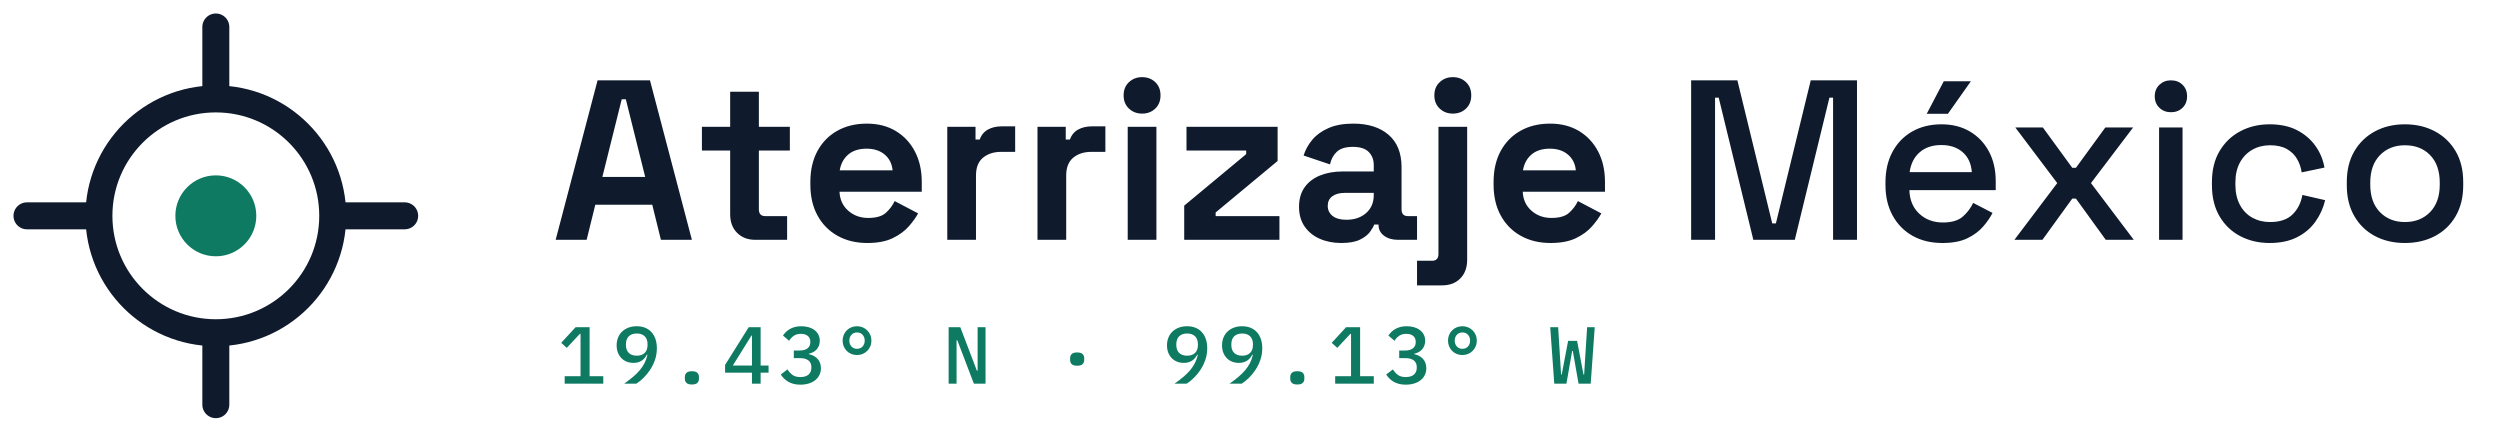
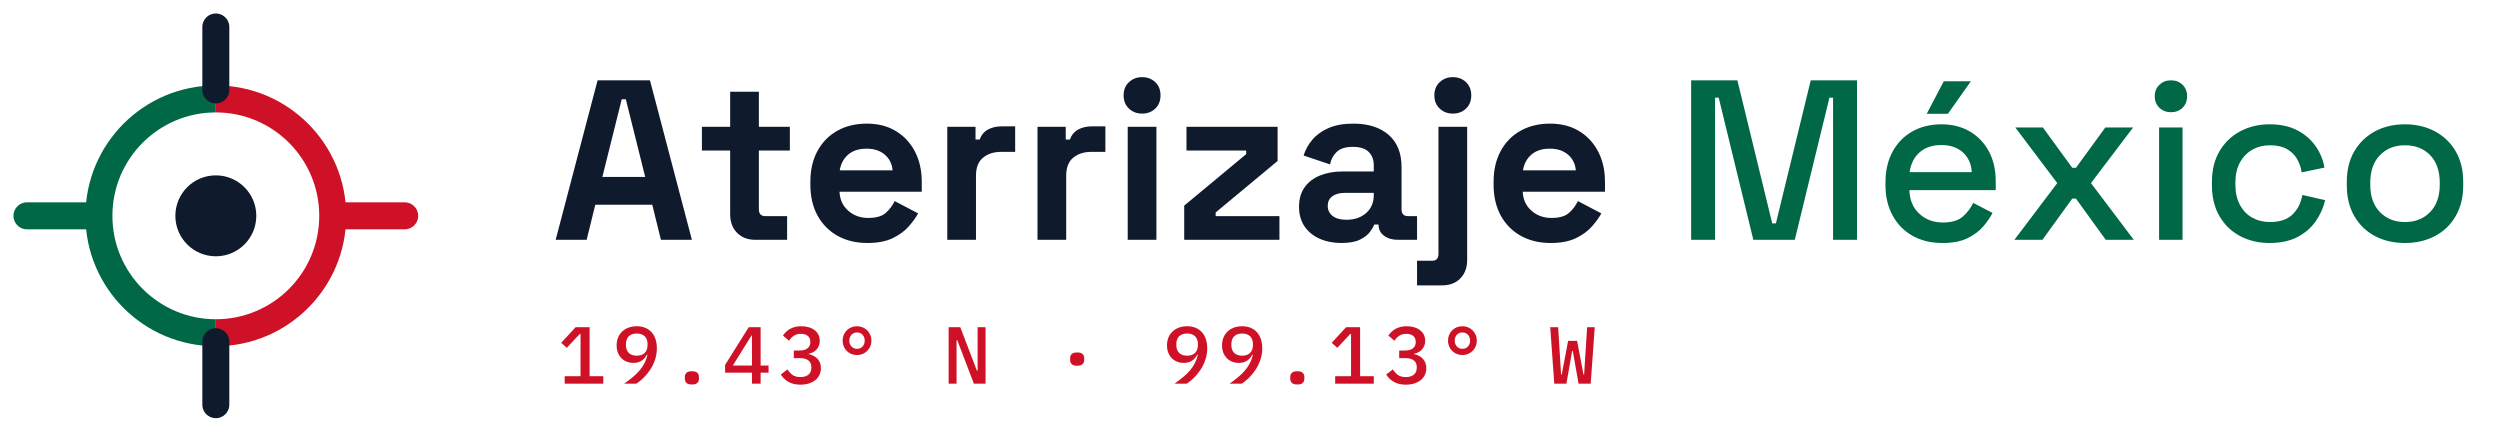
<svg xmlns="http://www.w3.org/2000/svg" viewBox="0 0 417 72" width="1668" height="288" role="img" aria-label="Aterrizaje México">
-   <g transform="translate(0 0) scale(1.5)">
-     <circle cx="24" cy="24" r="13" stroke="#0F1B2D" stroke-width="3" fill="none" />
-     <path d="M24 3v7M24 38v7M3 24h7M38 24h7" stroke="#0F1B2D" stroke-width="3" stroke-linecap="round" fill="none" />
-     <circle cx="24" cy="24" r="4.5" fill="#0E7A62" />
+   <g transform="translate(0 0) scale(1.5)" fill="none">
+     <path d="M24 11a13 13 0 0 0 0 26" stroke="#006847" stroke-width="3" />
+     <path d="M24 11a13 13 0 0 1 0 26" stroke="#CE1126" stroke-width="3" />
+     <path d="M24 3v7M24 38v7" stroke="#0F1B2D" stroke-width="3" stroke-linecap="round" />
+     <path d="M3 24h7" stroke="#006847" stroke-width="3" stroke-linecap="round" />
+     <path d="M38 24h7" stroke="#CE1126" stroke-width="3" stroke-linecap="round" />
+     <circle cx="24" cy="24" r="4.5" fill="#0F1B2D" />
  </g>
-   <path d="M92.684 40.0 99.676 13.4H108.416L115.408 40.0H110.24L108.796 34.148H99.296L97.852 40.0ZM100.474 29.512H107.618L104.388 16.554H103.704Z M125.972 40.0Q124.11 40.0 122.951 38.841Q121.792 37.682 121.792 35.744V25.104H117.08V21.152H121.792V15.3H126.58V21.152H131.748V25.104H126.58V34.908Q126.58 36.048 127.644 36.048H131.292V40.0Z M144.668 40.532Q141.856 40.532 139.709 39.335Q137.562 38.138 136.365 35.953Q135.168 33.768 135.168 30.804V30.348Q135.168 27.384 136.346 25.199Q137.524 23.014 139.652 21.817Q141.78 20.62 144.592 20.62Q147.366 20.62 149.418 21.855Q151.47 23.09 152.61 25.275Q153.75 27.46 153.75 30.348V31.982H140.032Q140.108 33.92 141.476 35.136Q142.844 36.352 144.82 36.352Q146.834 36.352 147.784 35.478Q148.734 34.604 149.228 33.54L153.142 35.592Q152.61 36.58 151.603 37.739Q150.596 38.898 148.924 39.715Q147.252 40.532 144.668 40.532ZM140.07 28.41H148.886Q148.734 26.776 147.575 25.788Q146.416 24.8 144.554 24.8Q142.616 24.8 141.476 25.788Q140.336 26.776 140.07 28.41Z M158.006 40.0V21.152H162.718V23.28H163.402Q163.82 22.14 164.789 21.608Q165.758 21.076 167.05 21.076H169.33V25.332H166.974Q165.15 25.332 163.972 26.301Q162.794 27.27 162.794 29.284V40.0Z M173.054 40.0V21.152H177.766V23.28H178.45Q178.868 22.14 179.837 21.608Q180.806 21.076 182.098 21.076H184.378V25.332H182.022Q180.198 25.332 179.02 26.301Q177.842 27.27 177.842 29.284V40.0Z M188.102 40.0V21.152H192.89V40.0ZM190.496 18.948Q189.204 18.948 188.311 18.112Q187.418 17.276 187.418 15.908Q187.418 14.54 188.311 13.704Q189.204 12.868 190.496 12.868Q191.826 12.868 192.7 13.704Q193.574 14.54 193.574 15.908Q193.574 17.276 192.7 18.112Q191.826 18.948 190.496 18.948Z M197.526 40.0V34.3L207.862 25.712V25.104H197.906V21.152H213.106V26.852L202.77 35.44V36.048H213.41V40.0Z M223.746 40.532Q221.732 40.532 220.136 39.829Q218.54 39.126 217.609 37.777Q216.678 36.428 216.678 34.49Q216.678 32.552 217.609 31.241Q218.54 29.93 220.193 29.265Q221.846 28.6 223.974 28.6H229.142V27.536Q229.142 26.206 228.306 25.351Q227.47 24.496 225.646 24.496Q223.86 24.496 222.986 25.313Q222.112 26.13 221.846 27.422L217.438 25.94Q217.894 24.496 218.901 23.299Q219.908 22.102 221.599 21.361Q223.29 20.62 225.722 20.62Q229.446 20.62 231.612 22.482Q233.778 24.344 233.778 27.878V34.908Q233.778 36.048 234.842 36.048H236.362V40.0H233.17Q231.764 40.0 230.852 39.316Q229.94 38.632 229.94 37.492V37.454H229.218Q229.066 37.91 228.534 38.651Q228.002 39.392 226.862 39.962Q225.722 40.532 223.746 40.532ZM224.582 36.656Q226.596 36.656 227.869 35.535Q229.142 34.414 229.142 32.552V32.172H224.316Q222.986 32.172 222.226 32.742Q221.466 33.312 221.466 34.338Q221.466 35.364 222.264 36.01Q223.062 36.656 224.582 36.656Z M236.362 47.6V43.496H238.87Q239.934 43.496 239.934 42.356V21.152H244.722V43.344Q244.722 45.282 243.582 46.441Q242.442 47.6 240.542 47.6ZM242.328 18.948Q241.036 18.948 240.143 18.112Q239.25 17.276 239.25 15.908Q239.25 14.54 240.143 13.704Q241.036 12.868 242.328 12.868Q243.658 12.868 244.532 13.704Q245.406 14.54 245.406 15.908Q245.406 17.276 244.532 18.112Q243.658 18.948 242.328 18.948Z M258.63 40.532Q255.818 40.532 253.671 39.335Q251.524 38.138 250.327 35.953Q249.13 33.768 249.13 30.804V30.348Q249.13 27.384 250.308 25.199Q251.486 23.014 253.614 21.817Q255.742 20.62 258.554 20.62Q261.328 20.62 263.38 21.855Q265.432 23.09 266.572 25.275Q267.712 27.46 267.712 30.348V31.982H253.994Q254.07 33.92 255.438 35.136Q256.806 36.352 258.782 36.352Q260.796 36.352 261.746 35.478Q262.696 34.604 263.19 33.54L267.104 35.592Q266.572 36.58 265.565 37.739Q264.558 38.898 262.886 39.715Q261.214 40.532 258.63 40.532ZM254.032 28.41H262.848Q262.696 26.776 261.537 25.788Q260.378 24.8 258.516 24.8Q256.578 24.8 255.438 25.788Q254.298 26.776 254.032 28.41Z M282.082 40.0V13.4H289.796L295.61 37.264H296.218L302.032 13.4H309.746V40.0H305.756V16.288H305.148L299.372 40.0H292.456L286.68 16.288H286.072V40.0Z M323.996 40.532Q321.146 40.532 319.018 39.335Q316.89 38.138 315.693 35.953Q314.496 33.768 314.496 30.88V30.424Q314.496 27.498 315.674 25.313Q316.852 23.128 318.961 21.931Q321.07 20.734 323.844 20.734Q326.542 20.734 328.575 21.931Q330.608 23.128 331.748 25.256Q332.888 27.384 332.888 30.234V31.716H318.486Q318.562 34.186 320.139 35.649Q321.716 37.112 324.072 37.112Q326.276 37.112 327.397 36.124Q328.518 35.136 329.126 33.844L332.356 35.516Q331.824 36.58 330.817 37.758Q329.81 38.936 328.176 39.734Q326.542 40.532 323.996 40.532ZM318.524 28.714H328.898Q328.746 26.586 327.378 25.389Q326.01 24.192 323.806 24.192Q321.602 24.192 320.215 25.389Q318.828 26.586 318.524 28.714ZM321.374 18.986 324.224 13.552H328.746L324.908 18.986Z M336.004 40.0 343.148 30.538 336.156 21.266H340.754L345.656 27.992H346.264L351.166 21.266H355.802L348.772 30.538L355.916 40.0H351.242L346.264 33.122H345.656L340.678 40.0Z M360.134 40.0V21.266H364.048V40.0ZM362.11 18.72Q360.97 18.72 360.191 17.979Q359.412 17.238 359.412 16.06Q359.412 14.882 360.191 14.141Q360.97 13.4 362.11 13.4Q363.288 13.4 364.048 14.141Q364.808 14.882 364.808 16.06Q364.808 17.238 364.048 17.979Q363.288 18.72 362.11 18.72Z M378.564 40.532Q375.866 40.532 373.681 39.392Q371.496 38.252 370.223 36.086Q368.95 33.92 368.95 30.88V30.386Q368.95 27.346 370.223 25.199Q371.496 23.052 373.681 21.893Q375.866 20.734 378.564 20.734Q381.262 20.734 383.162 21.722Q385.062 22.71 386.221 24.344Q387.38 25.978 387.722 27.954L383.922 28.752Q383.732 27.498 383.124 26.472Q382.516 25.446 381.414 24.838Q380.312 24.23 378.64 24.23Q377.006 24.23 375.695 24.971Q374.384 25.712 373.624 27.099Q372.864 28.486 372.864 30.462V30.804Q372.864 32.78 373.624 34.186Q374.384 35.592 375.695 36.314Q377.006 37.036 378.64 37.036Q381.11 37.036 382.402 35.763Q383.694 34.49 384.036 32.514L387.836 33.388Q387.38 35.326 386.221 36.96Q385.062 38.594 383.162 39.563Q381.262 40.532 378.564 40.532Z M401.136 40.532Q398.324 40.532 396.139 39.373Q393.954 38.214 392.7 36.048Q391.446 33.882 391.446 30.918V30.348Q391.446 27.384 392.7 25.237Q393.954 23.09 396.139 21.912Q398.324 20.734 401.136 20.734Q403.948 20.734 406.152 21.912Q408.356 23.09 409.61 25.237Q410.864 27.384 410.864 30.348V30.918Q410.864 33.882 409.61 36.048Q408.356 38.214 406.152 39.373Q403.948 40.532 401.136 40.532ZM401.136 37.036Q403.72 37.036 405.335 35.383Q406.95 33.73 406.95 30.804V30.462Q406.95 27.536 405.354 25.883Q403.758 24.23 401.136 24.23Q398.59 24.23 396.975 25.883Q395.36 27.536 395.36 30.462V30.804Q395.36 33.73 396.975 35.383Q398.59 37.036 401.136 37.036Z" fill="#0F1B2D" />
-   <path d="M94.188 64.0V62.745H96.834V55.684H96.726L94.539 58.02L93.608 57.182L96.01 54.577H98.346V62.745H100.627V64.0Z M109.565 58.087Q109.565 59.113 109.254 60.017Q108.944 60.922 108.444 61.678Q107.945 62.434 107.337 63.028Q106.73 63.622 106.136 64.0H104.111Q104.921 63.419 105.569 62.88Q106.217 62.34 106.696 61.773Q107.175 61.206 107.499 60.578Q107.823 59.95 107.999 59.181L107.904 59.154Q107.756 59.437 107.553 59.687Q107.351 59.937 107.081 60.126Q106.811 60.315 106.46 60.422Q106.109 60.531 105.663 60.531Q105.056 60.531 104.543 60.328Q104.03 60.126 103.652 59.741Q103.274 59.356 103.064 58.816Q102.855 58.276 102.855 57.601Q102.855 56.899 103.091 56.312Q103.328 55.724 103.766 55.306Q104.205 54.888 104.826 54.651Q105.447 54.415 106.203 54.415Q106.986 54.415 107.614 54.671Q108.242 54.928 108.674 55.407Q109.106 55.886 109.335 56.561Q109.565 57.236 109.565 58.087ZM106.217 59.329Q107.067 59.329 107.54 58.863Q108.012 58.398 108.012 57.547V57.412Q108.012 56.562 107.54 56.096Q107.067 55.63 106.217 55.63Q105.353 55.63 104.88 56.096Q104.408 56.562 104.408 57.412V57.547Q104.408 58.398 104.88 58.863Q105.353 59.329 106.217 59.329Z M115.41 64.135Q114.762 64.135 114.499 63.865Q114.236 63.595 114.236 63.203V62.852Q114.236 62.461 114.499 62.191Q114.762 61.921 115.41 61.921Q116.058 61.921 116.321 62.191Q116.585 62.461 116.585 62.852V63.203Q116.585 63.595 116.321 63.865Q116.058 64.135 115.41 64.135Z M125.427 64.0V62.164H120.945V60.868L124.887 54.577H126.872V60.976H128.195V62.164H126.872V64.0ZM122.228 60.976H125.427V55.968H125.346Z M133.379 58.465Q134.283 58.465 134.722 58.08Q135.161 57.696 135.161 57.115V57.02Q135.161 56.373 134.735 56.028Q134.31 55.684 133.595 55.684Q132.906 55.684 132.427 55.995Q131.948 56.305 131.624 56.845L130.598 55.968Q130.814 55.657 131.097 55.373Q131.381 55.09 131.745 54.881Q132.11 54.672 132.582 54.543Q133.055 54.415 133.649 54.415Q134.31 54.415 134.877 54.577Q135.444 54.739 135.863 55.056Q136.281 55.373 136.511 55.826Q136.74 56.278 136.74 56.845Q136.74 57.291 136.598 57.655Q136.457 58.02 136.207 58.296Q135.957 58.573 135.62 58.748Q135.282 58.924 134.904 59.005V59.072Q135.309 59.154 135.674 59.336Q136.038 59.518 136.322 59.808Q136.605 60.099 136.767 60.497Q136.929 60.895 136.929 61.408Q136.929 62.029 136.686 62.535Q136.443 63.041 135.991 63.406Q135.539 63.77 134.904 63.966Q134.27 64.162 133.487 64.162Q132.825 64.162 132.319 64.02Q131.813 63.879 131.421 63.642Q131.03 63.406 130.739 63.102Q130.449 62.798 130.233 62.474L131.354 61.611Q131.705 62.178 132.184 62.535Q132.663 62.893 133.5 62.893Q134.391 62.893 134.864 62.481Q135.336 62.069 135.336 61.34V61.233Q135.336 60.504 134.843 60.119Q134.351 59.734 133.419 59.734H132.407V58.465Z M142.95 59.221Q142.437 59.221 141.998 59.039Q141.56 58.856 141.236 58.532Q140.912 58.209 140.729 57.77Q140.547 57.331 140.547 56.818Q140.547 56.305 140.729 55.866Q140.912 55.428 141.236 55.103Q141.56 54.779 141.998 54.597Q142.437 54.415 142.95 54.415Q143.45 54.415 143.888 54.597Q144.327 54.779 144.651 55.103Q144.975 55.428 145.164 55.866Q145.353 56.305 145.353 56.818Q145.353 57.331 145.164 57.77Q144.975 58.209 144.651 58.532Q144.327 58.856 143.888 59.039Q143.45 59.221 142.95 59.221ZM142.95 58.181Q143.531 58.181 143.882 57.79Q144.233 57.398 144.233 56.818Q144.233 56.237 143.882 55.846Q143.531 55.454 142.95 55.454Q142.37 55.454 142.019 55.846Q141.668 56.237 141.668 56.818Q141.668 57.398 142.019 57.79Q142.37 58.181 142.95 58.181Z  M159.677 56.751H159.555V64.0H158.232V54.577H160.176L162.944 61.827H163.065V54.577H164.388V64.0H162.444Z  M179.67 61.003Q179.022 61.003 178.759 60.733Q178.496 60.463 178.496 60.072V59.721Q178.496 59.329 178.759 59.059Q179.022 58.789 179.67 58.789Q180.318 58.789 180.581 59.059Q180.845 59.329 180.845 59.721V60.072Q180.845 60.463 180.581 60.733Q180.318 61.003 179.67 61.003Z  M201.365 58.087Q201.365 59.113 201.054 60.017Q200.744 60.922 200.244 61.678Q199.745 62.434 199.137 63.028Q198.53 63.622 197.936 64.0H195.911Q196.721 63.419 197.369 62.88Q198.017 62.34 198.496 61.773Q198.975 61.206 199.299 60.578Q199.623 59.95 199.799 59.181L199.704 59.154Q199.556 59.437 199.353 59.687Q199.151 59.937 198.881 60.126Q198.611 60.315 198.26 60.422Q197.909 60.531 197.463 60.531Q196.856 60.531 196.343 60.328Q195.83 60.126 195.452 59.741Q195.074 59.356 194.864 58.816Q194.655 58.276 194.655 57.601Q194.655 56.899 194.891 56.312Q195.128 55.724 195.566 55.306Q196.005 54.888 196.626 54.651Q197.247 54.415 198.003 54.415Q198.786 54.415 199.414 54.671Q200.042 54.928 200.474 55.407Q200.906 55.886 201.135 56.561Q201.365 57.236 201.365 58.087ZM198.017 59.329Q198.867 59.329 199.34 58.863Q199.812 58.398 199.812 57.547V57.412Q199.812 56.562 199.34 56.096Q198.867 55.63 198.017 55.63Q197.153 55.63 196.68 56.096Q196.208 56.562 196.208 57.412V57.547Q196.208 58.398 196.68 58.863Q197.153 59.329 198.017 59.329Z M210.545 58.087Q210.545 59.113 210.234 60.017Q209.924 60.922 209.424 61.678Q208.925 62.434 208.317 63.028Q207.71 63.622 207.116 64.0H205.091Q205.901 63.419 206.549 62.88Q207.197 62.34 207.676 61.773Q208.155 61.206 208.479 60.578Q208.803 59.95 208.979 59.181L208.884 59.154Q208.736 59.437 208.533 59.687Q208.331 59.937 208.061 60.126Q207.791 60.315 207.44 60.422Q207.089 60.531 206.643 60.531Q206.036 60.531 205.523 60.328Q205.01 60.126 204.632 59.741Q204.254 59.356 204.044 58.816Q203.835 58.276 203.835 57.601Q203.835 56.899 204.071 56.312Q204.308 55.724 204.746 55.306Q205.185 54.888 205.806 54.651Q206.427 54.415 207.183 54.415Q207.966 54.415 208.594 54.671Q209.222 54.928 209.654 55.407Q210.086 55.886 210.315 56.561Q210.545 57.236 210.545 58.087ZM207.197 59.329Q208.047 59.329 208.52 58.863Q208.992 58.398 208.992 57.547V57.412Q208.992 56.562 208.52 56.096Q208.047 55.63 207.197 55.63Q206.333 55.63 205.86 56.096Q205.388 56.562 205.388 57.412V57.547Q205.388 58.398 205.86 58.863Q206.333 59.329 207.197 59.329Z M216.39 64.135Q215.742 64.135 215.479 63.865Q215.216 63.595 215.216 63.203V62.852Q215.216 62.461 215.479 62.191Q215.742 61.921 216.39 61.921Q217.038 61.921 217.301 62.191Q217.565 62.461 217.565 62.852V63.203Q217.565 63.595 217.301 63.865Q217.038 64.135 216.39 64.135Z M222.708 64.0V62.745H225.354V55.684H225.246L223.059 58.02L222.128 57.182L224.531 54.577H226.866V62.745H229.148V64.0Z M234.359 58.465Q235.263 58.465 235.702 58.08Q236.141 57.696 236.141 57.115V57.02Q236.141 56.373 235.715 56.028Q235.29 55.684 234.575 55.684Q233.886 55.684 233.407 55.995Q232.928 56.305 232.604 56.845L231.578 55.968Q231.794 55.657 232.077 55.373Q232.361 55.09 232.725 54.881Q233.09 54.672 233.562 54.543Q234.035 54.415 234.629 54.415Q235.29 54.415 235.857 54.577Q236.424 54.739 236.843 55.056Q237.261 55.373 237.491 55.826Q237.72 56.278 237.72 56.845Q237.72 57.291 237.578 57.655Q237.437 58.02 237.187 58.296Q236.937 58.573 236.6 58.748Q236.262 58.924 235.884 59.005V59.072Q236.289 59.154 236.654 59.336Q237.018 59.518 237.302 59.808Q237.585 60.099 237.747 60.497Q237.909 60.895 237.909 61.408Q237.909 62.029 237.666 62.535Q237.423 63.041 236.971 63.406Q236.519 63.77 235.884 63.966Q235.25 64.162 234.467 64.162Q233.805 64.162 233.299 64.02Q232.793 63.879 232.401 63.642Q232.01 63.406 231.719 63.102Q231.429 62.798 231.213 62.474L232.334 61.611Q232.685 62.178 233.164 62.535Q233.643 62.893 234.48 62.893Q235.371 62.893 235.844 62.481Q236.316 62.069 236.316 61.34V61.233Q236.316 60.504 235.823 60.119Q235.331 59.734 234.399 59.734H233.387V58.465Z M243.93 59.221Q243.417 59.221 242.978 59.039Q242.54 58.856 242.216 58.532Q241.892 58.209 241.709 57.77Q241.527 57.331 241.527 56.818Q241.527 56.305 241.709 55.866Q241.892 55.428 242.216 55.103Q242.54 54.779 242.978 54.597Q243.417 54.415 243.93 54.415Q244.43 54.415 244.868 54.597Q245.307 54.779 245.631 55.103Q245.955 55.428 246.144 55.866Q246.333 56.305 246.333 56.818Q246.333 57.331 246.144 57.77Q245.955 58.209 245.631 58.532Q245.307 58.856 244.868 59.039Q244.43 59.221 243.93 59.221ZM243.93 58.181Q244.511 58.181 244.862 57.79Q245.213 57.398 245.213 56.818Q245.213 56.237 244.862 55.846Q244.511 55.454 243.93 55.454Q243.35 55.454 242.999 55.846Q242.648 56.237 242.648 56.818Q242.648 57.398 242.999 57.79Q243.35 58.181 243.93 58.181Z  M259.253 64.0 258.578 54.577H259.901L260.238 60.058L260.387 62.474H260.495L261.561 56.858H263.06L264.126 62.474H264.234L264.383 60.058L264.734 54.577H266.003L265.328 64.0H263.303L262.344 58.546H262.236L261.278 64.0Z" fill="#0E7A62" />
+   <path d="M92.684 40.0 99.676 13.4H108.416L115.408 40.0H110.24L108.796 34.148H99.296L97.852 40.0ZM100.474 29.512H107.618L104.388 16.554H103.704Z M125.972 40.0Q124.11 40.0 122.951 38.841Q121.792 37.682 121.792 35.744V25.104H117.08V21.152H121.792V15.3H126.58V21.152H131.748V25.104H126.58V34.908Q126.58 36.048 127.644 36.048H131.292V40.0Z M144.668 40.532Q141.856 40.532 139.709 39.335Q137.562 38.138 136.365 35.953Q135.168 33.768 135.168 30.804V30.348Q135.168 27.384 136.346 25.199Q137.524 23.014 139.652 21.817Q141.78 20.62 144.592 20.62Q147.366 20.62 149.418 21.855Q151.47 23.09 152.61 25.275Q153.75 27.46 153.75 30.348V31.982H140.032Q140.108 33.92 141.476 35.136Q142.844 36.352 144.82 36.352Q146.834 36.352 147.784 35.478Q148.734 34.604 149.228 33.54L153.142 35.592Q152.61 36.58 151.603 37.739Q150.596 38.898 148.924 39.715Q147.252 40.532 144.668 40.532ZM140.07 28.41H148.886Q148.734 26.776 147.575 25.788Q146.416 24.8 144.554 24.8Q142.616 24.8 141.476 25.788Q140.336 26.776 140.07 28.41Z M158.006 40.0V21.152H162.718V23.28H163.402Q163.82 22.14 164.789 21.608Q165.758 21.076 167.05 21.076H169.33V25.332H166.974Q165.15 25.332 163.972 26.301Q162.794 27.27 162.794 29.284V40.0Z M173.054 40.0V21.152H177.766V23.28H178.45Q178.868 22.14 179.837 21.608Q180.806 21.076 182.098 21.076H184.378V25.332H182.022Q180.198 25.332 179.02 26.301Q177.842 27.27 177.842 29.284V40.0Z M188.102 40.0V21.152H192.89V40.0ZM190.496 18.948Q189.204 18.948 188.311 18.112Q187.418 17.276 187.418 15.908Q187.418 14.54 188.311 13.704Q189.204 12.868 190.496 12.868Q191.826 12.868 192.7 13.704Q193.574 14.54 193.574 15.908Q193.574 17.276 192.7 18.112Q191.826 18.948 190.496 18.948Z M197.526 40.0V34.3L207.862 25.712V25.104H197.906V21.152H213.106V26.852L202.77 35.44V36.048H213.41V40.0Z M223.746 40.532Q221.732 40.532 220.136 39.829Q218.54 39.126 217.609 37.777Q216.678 36.428 216.678 34.49Q216.678 32.552 217.609 31.241Q218.54 29.93 220.193 29.265Q221.846 28.6 223.974 28.6H229.142V27.536Q229.142 26.206 228.306 25.351Q227.47 24.496 225.646 24.496Q223.86 24.496 222.986 25.313Q222.112 26.13 221.846 27.422L217.438 25.94Q217.894 24.496 218.901 23.299Q219.908 22.102 221.599 21.361Q223.29 20.62 225.722 20.62Q229.446 20.62 231.612 22.482Q233.778 24.344 233.778 27.878V34.908Q233.778 36.048 234.842 36.048H236.362V40.0H233.17Q231.764 40.0 230.852 39.316Q229.94 38.632 229.94 37.492V37.454H229.218Q229.066 37.91 228.534 38.651Q228.002 39.392 226.862 39.962Q225.722 40.532 223.746 40.532ZM224.582 36.656Q226.596 36.656 227.869 35.535Q229.142 34.414 229.142 32.552V32.172H224.316Q222.986 32.172 222.226 32.742Q221.466 33.312 221.466 34.338Q221.466 35.364 222.264 36.01Q223.062 36.656 224.582 36.656Z M236.362 47.6V43.496H238.87Q239.934 43.496 239.934 42.356V21.152H244.722V43.344Q244.722 45.282 243.582 46.441Q242.442 47.6 240.542 47.6ZM242.328 18.948Q241.036 18.948 240.143 18.112Q239.25 17.276 239.25 15.908Q239.25 14.54 240.143 13.704Q241.036 12.868 242.328 12.868Q243.658 12.868 244.532 13.704Q245.406 14.54 245.406 15.908Q245.406 17.276 244.532 18.112Q243.658 18.948 242.328 18.948Z M258.63 40.532Q255.818 40.532 253.671 39.335Q251.524 38.138 250.327 35.953Q249.13 33.768 249.13 30.804V30.348Q249.13 27.384 250.308 25.199Q251.486 23.014 253.614 21.817Q255.742 20.62 258.554 20.62Q261.328 20.62 263.38 21.855Q265.432 23.09 266.572 25.275Q267.712 27.46 267.712 30.348V31.982H253.994Q254.07 33.92 255.438 35.136Q256.806 36.352 258.782 36.352Q260.796 36.352 261.746 35.478Q262.696 34.604 263.19 33.54L267.104 35.592Q266.572 36.58 265.565 37.739Q264.558 38.898 262.886 39.715Q261.214 40.532 258.63 40.532ZM254.032 28.41H262.848Q262.696 26.776 261.537 25.788Q260.378 24.8 258.516 24.8Q256.578 24.8 255.438 25.788Q254.298 26.776 254.032 28.41Z" fill="#0F1B2D" />
+   <path d="M282.082 40.0V13.4H289.796L295.61 37.264H296.218L302.032 13.4H309.746V40.0H305.756V16.288H305.148L299.372 40.0H292.456L286.68 16.288H286.072V40.0Z M323.996 40.532Q321.146 40.532 319.018 39.335Q316.89 38.138 315.693 35.953Q314.496 33.768 314.496 30.88V30.424Q314.496 27.498 315.674 25.313Q316.852 23.128 318.961 21.931Q321.07 20.734 323.844 20.734Q326.542 20.734 328.575 21.931Q330.608 23.128 331.748 25.256Q332.888 27.384 332.888 30.234V31.716H318.486Q318.562 34.186 320.139 35.649Q321.716 37.112 324.072 37.112Q326.276 37.112 327.397 36.124Q328.518 35.136 329.126 33.844L332.356 35.516Q331.824 36.58 330.817 37.758Q329.81 38.936 328.176 39.734Q326.542 40.532 323.996 40.532ZM318.524 28.714H328.898Q328.746 26.586 327.378 25.389Q326.01 24.192 323.806 24.192Q321.602 24.192 320.215 25.389Q318.828 26.586 318.524 28.714ZM321.374 18.986 324.224 13.552H328.746L324.908 18.986Z M336.004 40.0 343.148 30.538 336.156 21.266H340.754L345.656 27.992H346.264L351.166 21.266H355.802L348.772 30.538L355.916 40.0H351.242L346.264 33.122H345.656L340.678 40.0Z M360.134 40.0V21.266H364.048V40.0ZM362.11 18.72Q360.97 18.72 360.191 17.979Q359.412 17.238 359.412 16.06Q359.412 14.882 360.191 14.141Q360.97 13.4 362.11 13.4Q363.288 13.4 364.048 14.141Q364.808 14.882 364.808 16.06Q364.808 17.238 364.048 17.979Q363.288 18.72 362.11 18.72Z M378.564 40.532Q375.866 40.532 373.681 39.392Q371.496 38.252 370.223 36.086Q368.95 33.92 368.95 30.88V30.386Q368.95 27.346 370.223 25.199Q371.496 23.052 373.681 21.893Q375.866 20.734 378.564 20.734Q381.262 20.734 383.162 21.722Q385.062 22.71 386.221 24.344Q387.38 25.978 387.722 27.954L383.922 28.752Q383.732 27.498 383.124 26.472Q382.516 25.446 381.414 24.838Q380.312 24.23 378.64 24.23Q377.006 24.23 375.695 24.971Q374.384 25.712 373.624 27.099Q372.864 28.486 372.864 30.462V30.804Q372.864 32.78 373.624 34.186Q374.384 35.592 375.695 36.314Q377.006 37.036 378.64 37.036Q381.11 37.036 382.402 35.763Q383.694 34.49 384.036 32.514L387.836 33.388Q387.38 35.326 386.221 36.96Q385.062 38.594 383.162 39.563Q381.262 40.532 378.564 40.532Z M401.136 40.532Q398.324 40.532 396.139 39.373Q393.954 38.214 392.7 36.048Q391.446 33.882 391.446 30.918V30.348Q391.446 27.384 392.7 25.237Q393.954 23.09 396.139 21.912Q398.324 20.734 401.136 20.734Q403.948 20.734 406.152 21.912Q408.356 23.09 409.61 25.237Q410.864 27.384 410.864 30.348V30.918Q410.864 33.882 409.61 36.048Q408.356 38.214 406.152 39.373Q403.948 40.532 401.136 40.532ZM401.136 37.036Q403.72 37.036 405.335 35.383Q406.95 33.73 406.95 30.804V30.462Q406.95 27.536 405.354 25.883Q403.758 24.23 401.136 24.23Q398.59 24.23 396.975 25.883Q395.36 27.536 395.36 30.462V30.804Q395.36 33.73 396.975 35.383Q398.59 37.036 401.136 37.036Z" fill="#006847" />
+   <path d="M94.188 64.0V62.745H96.834V55.684H96.726L94.539 58.02L93.608 57.182L96.01 54.577H98.346V62.745H100.627V64.0Z M109.565 58.087Q109.565 59.113 109.254 60.017Q108.944 60.922 108.444 61.678Q107.945 62.434 107.337 63.028Q106.73 63.622 106.136 64.0H104.111Q104.921 63.419 105.569 62.88Q106.217 62.34 106.696 61.773Q107.175 61.206 107.499 60.578Q107.823 59.95 107.999 59.181L107.904 59.154Q107.756 59.437 107.553 59.687Q107.351 59.937 107.081 60.126Q106.811 60.315 106.46 60.422Q106.109 60.531 105.663 60.531Q105.056 60.531 104.543 60.328Q104.03 60.126 103.652 59.741Q103.274 59.356 103.064 58.816Q102.855 58.276 102.855 57.601Q102.855 56.899 103.091 56.312Q103.328 55.724 103.766 55.306Q104.205 54.888 104.826 54.651Q105.447 54.415 106.203 54.415Q106.986 54.415 107.614 54.671Q108.242 54.928 108.674 55.407Q109.106 55.886 109.335 56.561Q109.565 57.236 109.565 58.087ZM106.217 59.329Q107.067 59.329 107.54 58.863Q108.012 58.398 108.012 57.547V57.412Q108.012 56.562 107.54 56.096Q107.067 55.63 106.217 55.63Q105.353 55.63 104.88 56.096Q104.408 56.562 104.408 57.412V57.547Q104.408 58.398 104.88 58.863Q105.353 59.329 106.217 59.329Z M115.41 64.135Q114.762 64.135 114.499 63.865Q114.236 63.595 114.236 63.203V62.852Q114.236 62.461 114.499 62.191Q114.762 61.921 115.41 61.921Q116.058 61.921 116.321 62.191Q116.585 62.461 116.585 62.852V63.203Q116.585 63.595 116.321 63.865Q116.058 64.135 115.41 64.135Z M125.427 64.0V62.164H120.945V60.868L124.887 54.577H126.872V60.976H128.195V62.164H126.872V64.0ZM122.228 60.976H125.427V55.968H125.346Z M133.379 58.465Q134.283 58.465 134.722 58.08Q135.161 57.696 135.161 57.115V57.02Q135.161 56.373 134.735 56.028Q134.31 55.684 133.595 55.684Q132.906 55.684 132.427 55.995Q131.948 56.305 131.624 56.845L130.598 55.968Q130.814 55.657 131.097 55.373Q131.381 55.09 131.745 54.881Q132.11 54.672 132.582 54.543Q133.055 54.415 133.649 54.415Q134.31 54.415 134.877 54.577Q135.444 54.739 135.863 55.056Q136.281 55.373 136.511 55.826Q136.74 56.278 136.74 56.845Q136.74 57.291 136.598 57.655Q136.457 58.02 136.207 58.296Q135.957 58.573 135.62 58.748Q135.282 58.924 134.904 59.005V59.072Q135.309 59.154 135.674 59.336Q136.038 59.518 136.322 59.808Q136.605 60.099 136.767 60.497Q136.929 60.895 136.929 61.408Q136.929 62.029 136.686 62.535Q136.443 63.041 135.991 63.406Q135.539 63.77 134.904 63.966Q134.27 64.162 133.487 64.162Q132.825 64.162 132.319 64.02Q131.813 63.879 131.421 63.642Q131.03 63.406 130.739 63.102Q130.449 62.798 130.233 62.474L131.354 61.611Q131.705 62.178 132.184 62.535Q132.663 62.893 133.5 62.893Q134.391 62.893 134.864 62.481Q135.336 62.069 135.336 61.34V61.233Q135.336 60.504 134.843 60.119Q134.351 59.734 133.419 59.734H132.407V58.465Z M142.95 59.221Q142.437 59.221 141.998 59.039Q141.56 58.856 141.236 58.532Q140.912 58.209 140.729 57.77Q140.547 57.331 140.547 56.818Q140.547 56.305 140.729 55.866Q140.912 55.428 141.236 55.103Q141.56 54.779 141.998 54.597Q142.437 54.415 142.95 54.415Q143.45 54.415 143.888 54.597Q144.327 54.779 144.651 55.103Q144.975 55.428 145.164 55.866Q145.353 56.305 145.353 56.818Q145.353 57.331 145.164 57.77Q144.975 58.209 144.651 58.532Q144.327 58.856 143.888 59.039Q143.45 59.221 142.95 59.221ZM142.95 58.181Q143.531 58.181 143.882 57.79Q144.233 57.398 144.233 56.818Q144.233 56.237 143.882 55.846Q143.531 55.454 142.95 55.454Q142.37 55.454 142.019 55.846Q141.668 56.237 141.668 56.818Q141.668 57.398 142.019 57.79Q142.37 58.181 142.95 58.181Z  M159.677 56.751H159.555V64.0H158.232V54.577H160.176L162.944 61.827H163.065V54.577H164.388V64.0H162.444Z  M179.67 61.003Q179.022 61.003 178.759 60.733Q178.496 60.463 178.496 60.072V59.721Q178.496 59.329 178.759 59.059Q179.022 58.789 179.67 58.789Q180.318 58.789 180.581 59.059Q180.845 59.329 180.845 59.721V60.072Q180.845 60.463 180.581 60.733Q180.318 61.003 179.67 61.003Z  M201.365 58.087Q201.365 59.113 201.054 60.017Q200.744 60.922 200.244 61.678Q199.745 62.434 199.137 63.028Q198.53 63.622 197.936 64.0H195.911Q196.721 63.419 197.369 62.88Q198.017 62.34 198.496 61.773Q198.975 61.206 199.299 60.578Q199.623 59.95 199.799 59.181L199.704 59.154Q199.556 59.437 199.353 59.687Q199.151 59.937 198.881 60.126Q198.611 60.315 198.26 60.422Q197.909 60.531 197.463 60.531Q196.856 60.531 196.343 60.328Q195.83 60.126 195.452 59.741Q195.074 59.356 194.864 58.816Q194.655 58.276 194.655 57.601Q194.655 56.899 194.891 56.312Q195.128 55.724 195.566 55.306Q196.005 54.888 196.626 54.651Q197.247 54.415 198.003 54.415Q198.786 54.415 199.414 54.671Q200.042 54.928 200.474 55.407Q200.906 55.886 201.135 56.561Q201.365 57.236 201.365 58.087ZM198.017 59.329Q198.867 59.329 199.34 58.863Q199.812 58.398 199.812 57.547V57.412Q199.812 56.562 199.34 56.096Q198.867 55.63 198.017 55.63Q197.153 55.63 196.68 56.096Q196.208 56.562 196.208 57.412V57.547Q196.208 58.398 196.68 58.863Q197.153 59.329 198.017 59.329Z M210.545 58.087Q210.545 59.113 210.234 60.017Q209.924 60.922 209.424 61.678Q208.925 62.434 208.317 63.028Q207.71 63.622 207.116 64.0H205.091Q205.901 63.419 206.549 62.88Q207.197 62.34 207.676 61.773Q208.155 61.206 208.479 60.578Q208.803 59.95 208.979 59.181L208.884 59.154Q208.736 59.437 208.533 59.687Q208.331 59.937 208.061 60.126Q207.791 60.315 207.44 60.422Q207.089 60.531 206.643 60.531Q206.036 60.531 205.523 60.328Q205.01 60.126 204.632 59.741Q204.254 59.356 204.044 58.816Q203.835 58.276 203.835 57.601Q203.835 56.899 204.071 56.312Q204.308 55.724 204.746 55.306Q205.185 54.888 205.806 54.651Q206.427 54.415 207.183 54.415Q207.966 54.415 208.594 54.671Q209.222 54.928 209.654 55.407Q210.086 55.886 210.315 56.561Q210.545 57.236 210.545 58.087ZM207.197 59.329Q208.047 59.329 208.52 58.863Q208.992 58.398 208.992 57.547V57.412Q208.992 56.562 208.52 56.096Q208.047 55.63 207.197 55.63Q206.333 55.63 205.86 56.096Q205.388 56.562 205.388 57.412V57.547Q205.388 58.398 205.86 58.863Q206.333 59.329 207.197 59.329Z M216.39 64.135Q215.742 64.135 215.479 63.865Q215.216 63.595 215.216 63.203V62.852Q215.216 62.461 215.479 62.191Q215.742 61.921 216.39 61.921Q217.038 61.921 217.301 62.191Q217.565 62.461 217.565 62.852V63.203Q217.565 63.595 217.301 63.865Q217.038 64.135 216.39 64.135Z M222.708 64.0V62.745H225.354V55.684H225.246L223.059 58.02L222.128 57.182L224.531 54.577H226.866V62.745H229.148V64.0Z M234.359 58.465Q235.263 58.465 235.702 58.08Q236.141 57.696 236.141 57.115V57.02Q236.141 56.373 235.715 56.028Q235.29 55.684 234.575 55.684Q233.886 55.684 233.407 55.995Q232.928 56.305 232.604 56.845L231.578 55.968Q231.794 55.657 232.077 55.373Q232.361 55.09 232.725 54.881Q233.09 54.672 233.562 54.543Q234.035 54.415 234.629 54.415Q235.29 54.415 235.857 54.577Q236.424 54.739 236.843 55.056Q237.261 55.373 237.491 55.826Q237.72 56.278 237.72 56.845Q237.72 57.291 237.578 57.655Q237.437 58.02 237.187 58.296Q236.937 58.573 236.6 58.748Q236.262 58.924 235.884 59.005V59.072Q236.289 59.154 236.654 59.336Q237.018 59.518 237.302 59.808Q237.585 60.099 237.747 60.497Q237.909 60.895 237.909 61.408Q237.909 62.029 237.666 62.535Q237.423 63.041 236.971 63.406Q236.519 63.77 235.884 63.966Q235.25 64.162 234.467 64.162Q233.805 64.162 233.299 64.02Q232.793 63.879 232.401 63.642Q232.01 63.406 231.719 63.102Q231.429 62.798 231.213 62.474L232.334 61.611Q232.685 62.178 233.164 62.535Q233.643 62.893 234.48 62.893Q235.371 62.893 235.844 62.481Q236.316 62.069 236.316 61.34V61.233Q236.316 60.504 235.823 60.119Q235.331 59.734 234.399 59.734H233.387V58.465Z M243.93 59.221Q243.417 59.221 242.978 59.039Q242.54 58.856 242.216 58.532Q241.892 58.209 241.709 57.77Q241.527 57.331 241.527 56.818Q241.527 56.305 241.709 55.866Q241.892 55.428 242.216 55.103Q242.54 54.779 242.978 54.597Q243.417 54.415 243.93 54.415Q244.43 54.415 244.868 54.597Q245.307 54.779 245.631 55.103Q245.955 55.428 246.144 55.866Q246.333 56.305 246.333 56.818Q246.333 57.331 246.144 57.77Q245.955 58.209 245.631 58.532Q245.307 58.856 244.868 59.039Q244.43 59.221 243.93 59.221ZM243.93 58.181Q244.511 58.181 244.862 57.79Q245.213 57.398 245.213 56.818Q245.213 56.237 244.862 55.846Q244.511 55.454 243.93 55.454Q243.35 55.454 242.999 55.846Q242.648 56.237 242.648 56.818Q242.648 57.398 242.999 57.79Q243.35 58.181 243.93 58.181Z  M259.253 64.0 258.578 54.577H259.901L260.238 60.058L260.387 62.474H260.495L261.561 56.858H263.06L264.126 62.474H264.234L264.383 60.058L264.734 54.577H266.003L265.328 64.0H263.303L262.344 58.546H262.236L261.278 64.0Z" fill="#CE1126" />
</svg>
